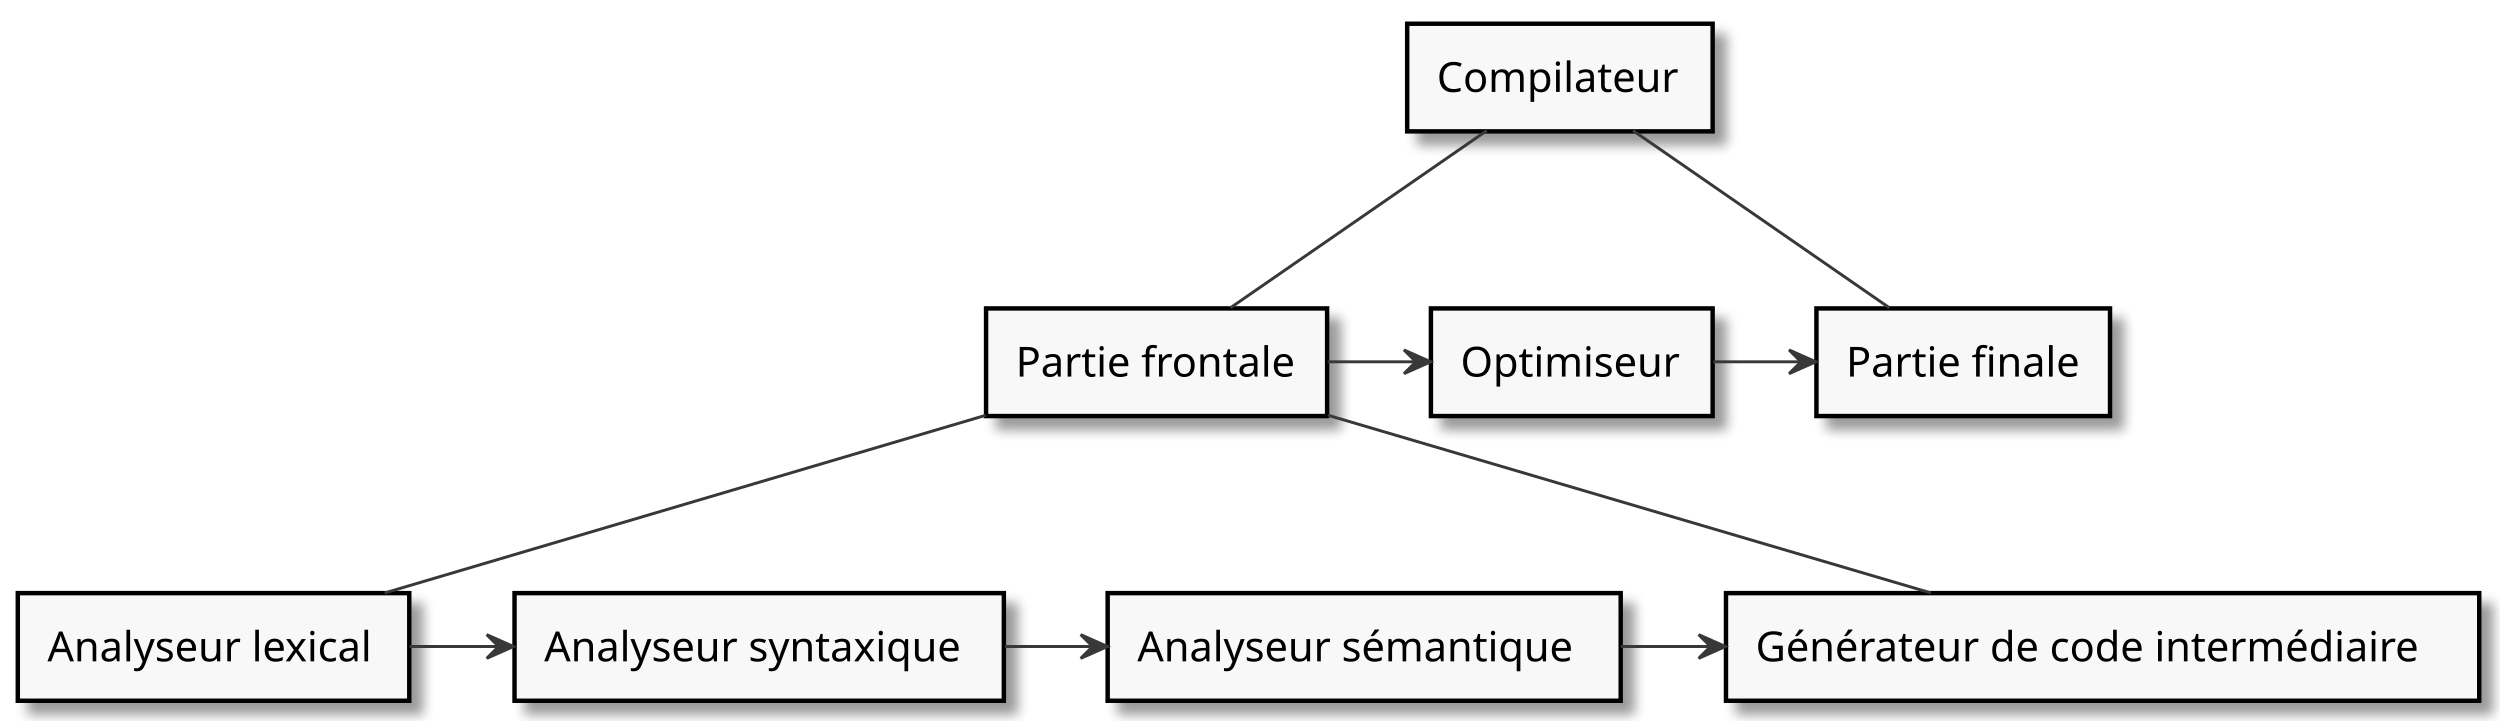
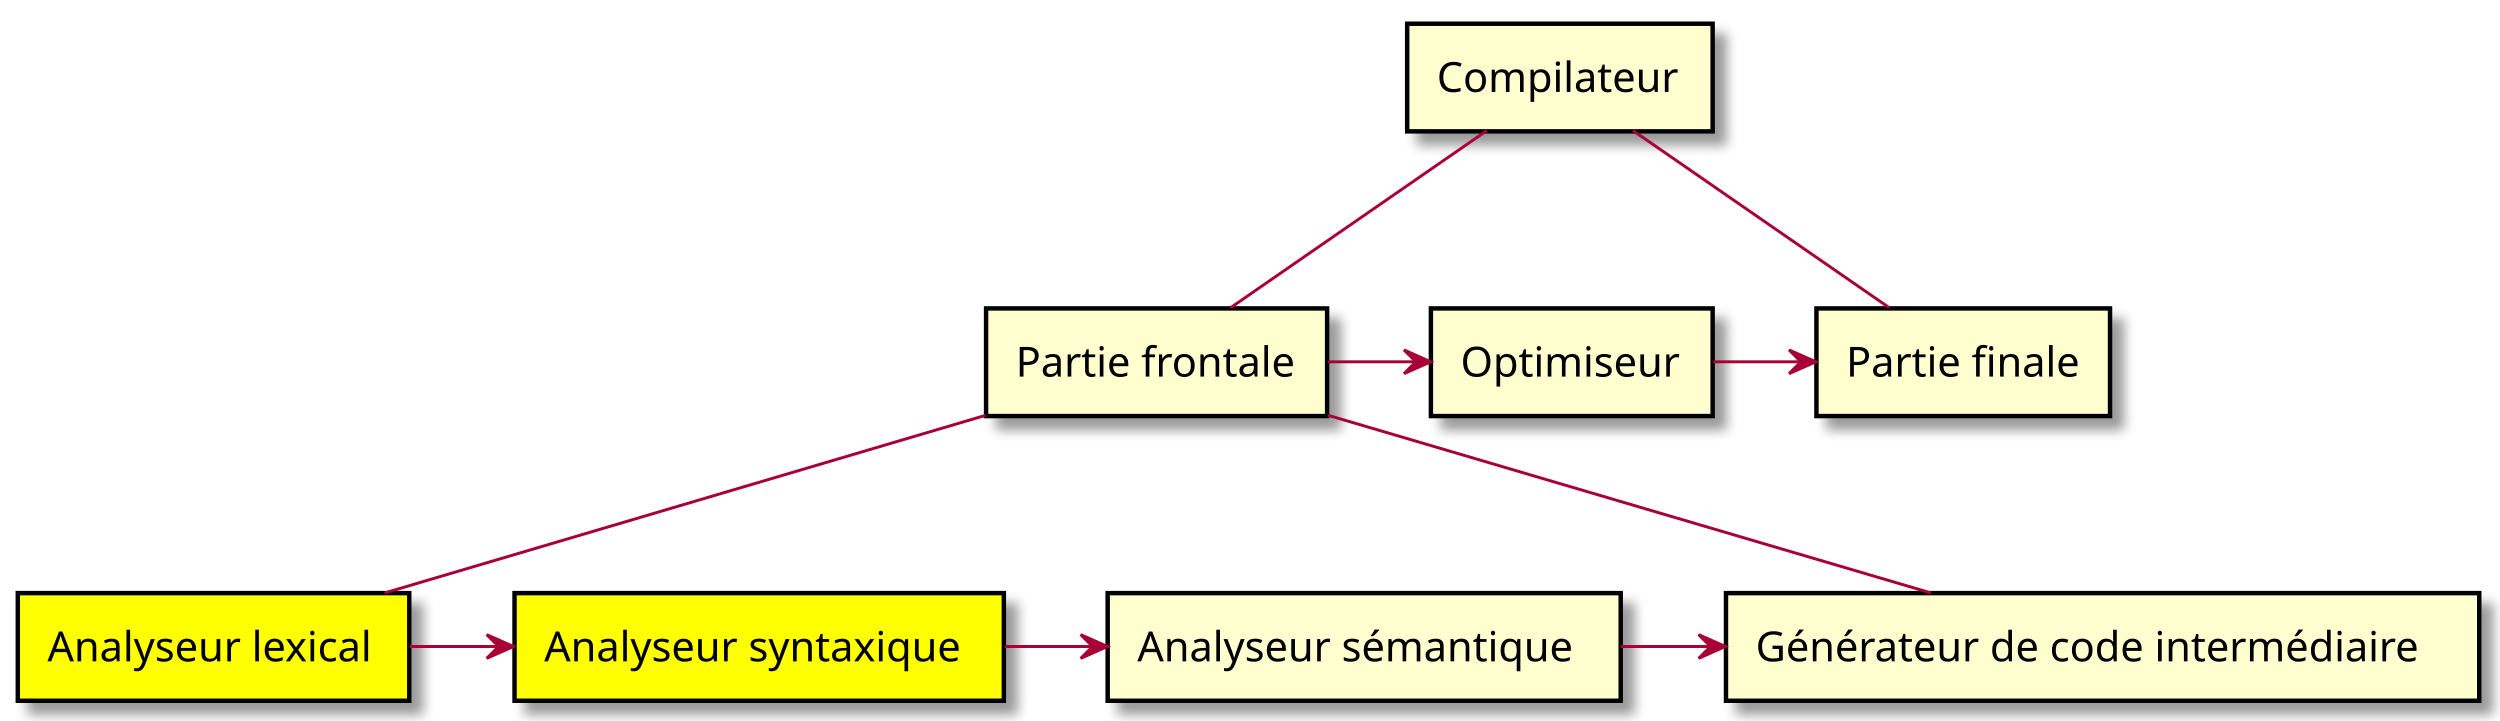
<svg xmlns="http://www.w3.org/2000/svg" contentScriptType="application/ecmascript" contentStyleType="text/css" height="243px" preserveAspectRatio="none" style="width:843px;height:243px;" version="1.1" viewBox="0 0 843 243" width="843px" zoomAndPan="magnify">
  <defs>
-     <filter height="300%" id="ft31w2k" width="300%" x="-1" y="-1">
+     <filter height="300%" id="f97r6v9" width="300%" x="-1" y="-1">
      <feGaussianBlur result="blurOut" stdDeviation="2.0" />
      <feColorMatrix in="blurOut" result="blurOut2" type="matrix" values="0 0 0 0 0 0 0 0 0 0 0 0 0 0 0 0 0 0 .4 0" />
      <feOffset dx="4.0" dy="4.0" in="blurOut2" result="blurOut3" />
      <feBlend in="SourceGraphic" in2="blurOut3" mode="normal" />
    </filter>
  </defs>
  <g>
-     <rect fill="#F8F8F8" filter="url(#ft31w2k)" height="36.297" style="stroke: #000000; stroke-width: 1.5;" width="103" x="474.5" y="8" />
+     <rect fill="#FEFECE" filter="url(#f97r6v9)" height="36.297" style="stroke: #000000; stroke-width: 1.5;" width="103" x="474.5" y="8" />
    <text fill="#000000" font-family="sans-serif" font-size="14" lengthAdjust="spacingAndGlyphs" textLength="83" x="484.5" y="30.995">Compilateur</text>
-     <rect fill="#F8F8F8" filter="url(#ft31w2k)" height="36.297" style="stroke: #000000; stroke-width: 1.5;" width="115" x="332.5" y="104" />
+     <rect fill="#FEFECE" filter="url(#f97r6v9)" height="36.297" style="stroke: #000000; stroke-width: 1.5;" width="115" x="332.5" y="104" />
    <text fill="#000000" font-family="sans-serif" font-size="14" lengthAdjust="spacingAndGlyphs" textLength="95" x="342.5" y="126.995">Partie frontale</text>
-     <rect fill="#F8F8F8" filter="url(#ft31w2k)" height="36.297" style="stroke: #000000; stroke-width: 1.5;" width="95" x="482.5" y="104" />
+     <rect fill="#FEFECE" filter="url(#f97r6v9)" height="36.297" style="stroke: #000000; stroke-width: 1.5;" width="95" x="482.5" y="104" />
    <text fill="#000000" font-family="sans-serif" font-size="14" lengthAdjust="spacingAndGlyphs" textLength="75" x="492.5" y="126.995">Optimiseur</text>
-     <rect fill="#F8F8F8" filter="url(#ft31w2k)" height="36.297" style="stroke: #000000; stroke-width: 1.5;" width="99" x="612.5" y="104" />
+     <rect fill="#FEFECE" filter="url(#f97r6v9)" height="36.297" style="stroke: #000000; stroke-width: 1.5;" width="99" x="612.5" y="104" />
    <text fill="#000000" font-family="sans-serif" font-size="14" lengthAdjust="spacingAndGlyphs" textLength="79" x="622.5" y="126.995">Partie finale</text>
-     <rect fill="#F8F8F8" filter="url(#ft31w2k)" height="36.297" style="stroke: #000000; stroke-width: 1.5;" width="132" x="6" y="200" />
+     <rect fill="#FFFF00" filter="url(#f97r6v9)" height="36.297" style="stroke: #000000; stroke-width: 1.5;" width="132" x="6" y="200" />
    <text fill="#000000" font-family="sans-serif" font-size="14" lengthAdjust="spacingAndGlyphs" textLength="112" x="16" y="222.995">Analyseur lexical</text>
-     <rect fill="#F8F8F8" filter="url(#ft31w2k)" height="36.297" style="stroke: #000000; stroke-width: 1.5;" width="165" x="173.5" y="200" />
+     <rect fill="#FFFF00" filter="url(#f97r6v9)" height="36.297" style="stroke: #000000; stroke-width: 1.5;" width="165" x="173.5" y="200" />
    <text fill="#000000" font-family="sans-serif" font-size="14" lengthAdjust="spacingAndGlyphs" textLength="145" x="183.5" y="222.995">Analyseur syntaxique</text>
-     <rect fill="#F8F8F8" filter="url(#ft31w2k)" height="36.297" style="stroke: #000000; stroke-width: 1.5;" width="173" x="373.5" y="200" />
+     <rect fill="#FEFECE" filter="url(#f97r6v9)" height="36.297" style="stroke: #000000; stroke-width: 1.5;" width="173" x="373.5" y="200" />
    <text fill="#000000" font-family="sans-serif" font-size="14" lengthAdjust="spacingAndGlyphs" textLength="153" x="383.5" y="222.995">Analyseur sémantique</text>
-     <rect fill="#F8F8F8" filter="url(#ft31w2k)" height="36.297" style="stroke: #000000; stroke-width: 1.5;" width="254" x="582" y="200" />
+     <rect fill="#FEFECE" filter="url(#f97r6v9)" height="36.297" style="stroke: #000000; stroke-width: 1.5;" width="254" x="582" y="200" />
    <text fill="#000000" font-family="sans-serif" font-size="14" lengthAdjust="spacingAndGlyphs" textLength="234" x="592" y="222.995">Générateur de code intermédiaire</text>
-     <path d="M501.371,44.023 C476.877,60.953 439.496,86.79 414.905,103.786 " fill="none" style="stroke: #383838; stroke-width: 1.0;" />
-     <path d="M550.629,44.023 C575.123,60.953 612.504,86.79 637.095,103.786 " fill="none" style="stroke: #383838; stroke-width: 1.0;" />
-     <path d="M447.695,122 C457.551,122 467.407,122 477.264,122 " fill="none" style="stroke: #383838; stroke-width: 1.0;" />
-     <polygon fill="#383838" points="482.418,122,473.418,118,477.418,122,473.418,126,482.418,122" style="stroke: #383838; stroke-width: 1.0;" />
-     <path d="M577.695,122 C587.51,122 597.326,122 607.141,122 " fill="none" style="stroke: #383838; stroke-width: 1.0;" />
-     <polygon fill="#383838" points="612.273,122,603.273,118,607.273,122,603.273,126,612.273,122" style="stroke: #383838; stroke-width: 1.0;" />
-     <path d="M332.413,140.023 C274.959,157.006 187.187,182.951 129.695,199.945 " fill="none" style="stroke: #383838; stroke-width: 1.0;" />
-     <path d="M447.768,140.023 C505.402,157.006 593.451,182.951 651.123,199.945 " fill="none" style="stroke: #383838; stroke-width: 1.0;" />
-     <path d="M138.125,218 C148.058,218 157.991,218 167.925,218 " fill="none" style="stroke: #383838; stroke-width: 1.0;" />
-     <polygon fill="#383838" points="173.119,218,164.119,214,168.119,218,164.119,222,173.119,218" style="stroke: #383838; stroke-width: 1.0;" />
-     <path d="M338.875,218 C348.679,218 358.483,218 368.288,218 " fill="none" style="stroke: #383838; stroke-width: 1.0;" />
-     <polygon fill="#383838" points="373.415,218,364.415,214,368.415,218,364.415,222,373.415,218" style="stroke: #383838; stroke-width: 1.0;" />
-     <path d="M546.566,218 C556.562,218 566.558,218 576.554,218 " fill="none" style="stroke: #383838; stroke-width: 1.0;" />
-     <polygon fill="#383838" points="581.782,218,572.782,214,576.782,218,572.782,222,581.782,218" style="stroke: #383838; stroke-width: 1.0;" />
+     <path d="M501.371,44.023 C476.877,60.953 439.496,86.79 414.905,103.786 " fill="none" style="stroke: #A80036; stroke-width: 1.0;" />
+     <path d="M550.629,44.023 C575.123,60.953 612.504,86.79 637.095,103.786 " fill="none" style="stroke: #A80036; stroke-width: 1.0;" />
+     <path d="M447.695,122 C457.551,122 467.407,122 477.264,122 " fill="none" style="stroke: #A80036; stroke-width: 1.0;" />
+     <polygon fill="#A80036" points="482.418,122,473.418,118,477.418,122,473.418,126,482.418,122" style="stroke: #A80036; stroke-width: 1.0;" />
+     <path d="M577.695,122 C587.51,122 597.326,122 607.141,122 " fill="none" style="stroke: #A80036; stroke-width: 1.0;" />
+     <polygon fill="#A80036" points="612.273,122,603.273,118,607.273,122,603.273,126,612.273,122" style="stroke: #A80036; stroke-width: 1.0;" />
+     <path d="M332.413,140.023 C274.959,157.006 187.187,182.951 129.695,199.945 " fill="none" style="stroke: #A80036; stroke-width: 1.0;" />
+     <path d="M447.768,140.023 C505.402,157.006 593.451,182.951 651.123,199.945 " fill="none" style="stroke: #A80036; stroke-width: 1.0;" />
+     <path d="M138.125,218 C148.058,218 157.991,218 167.925,218 " fill="none" style="stroke: #A80036; stroke-width: 1.0;" />
+     <polygon fill="#A80036" points="173.119,218,164.119,214,168.119,218,164.119,222,173.119,218" style="stroke: #A80036; stroke-width: 1.0;" />
+     <path d="M338.875,218 C348.679,218 358.483,218 368.288,218 " fill="none" style="stroke: #A80036; stroke-width: 1.0;" />
+     <polygon fill="#A80036" points="373.415,218,364.415,214,368.415,218,364.415,222,373.415,218" style="stroke: #A80036; stroke-width: 1.0;" />
+     <path d="M546.566,218 C556.562,218 566.558,218 576.554,218 " fill="none" style="stroke: #A80036; stroke-width: 1.0;" />
+     <polygon fill="#A80036" points="581.782,218,572.782,214,576.782,218,572.782,222,581.782,218" style="stroke: #A80036; stroke-width: 1.0;" />
  </g>
</svg>
